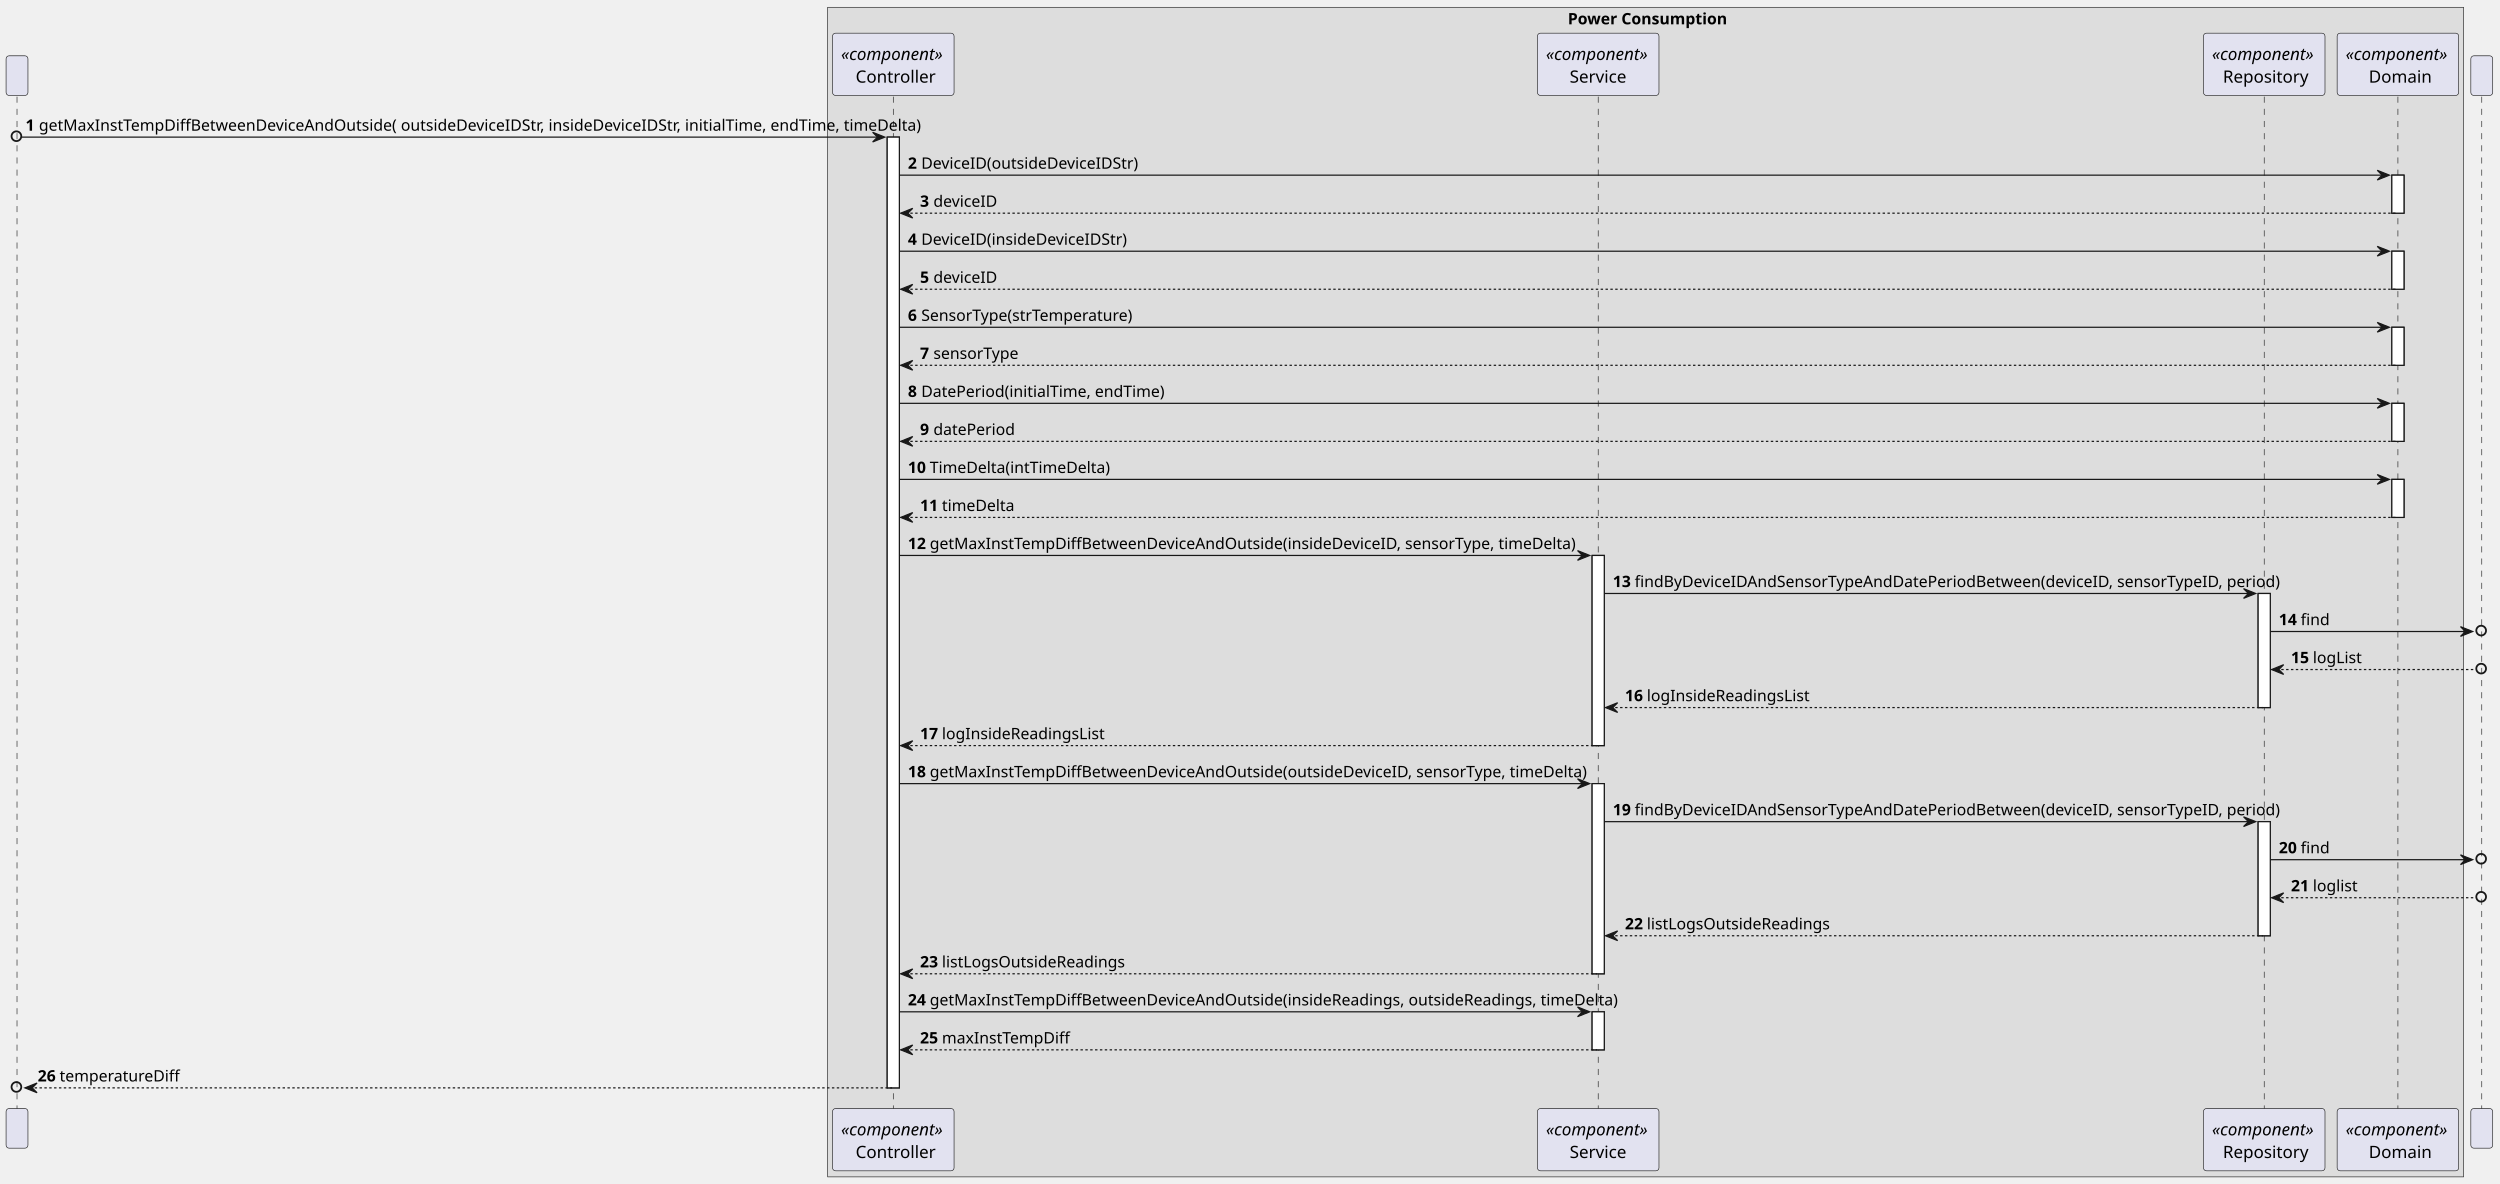
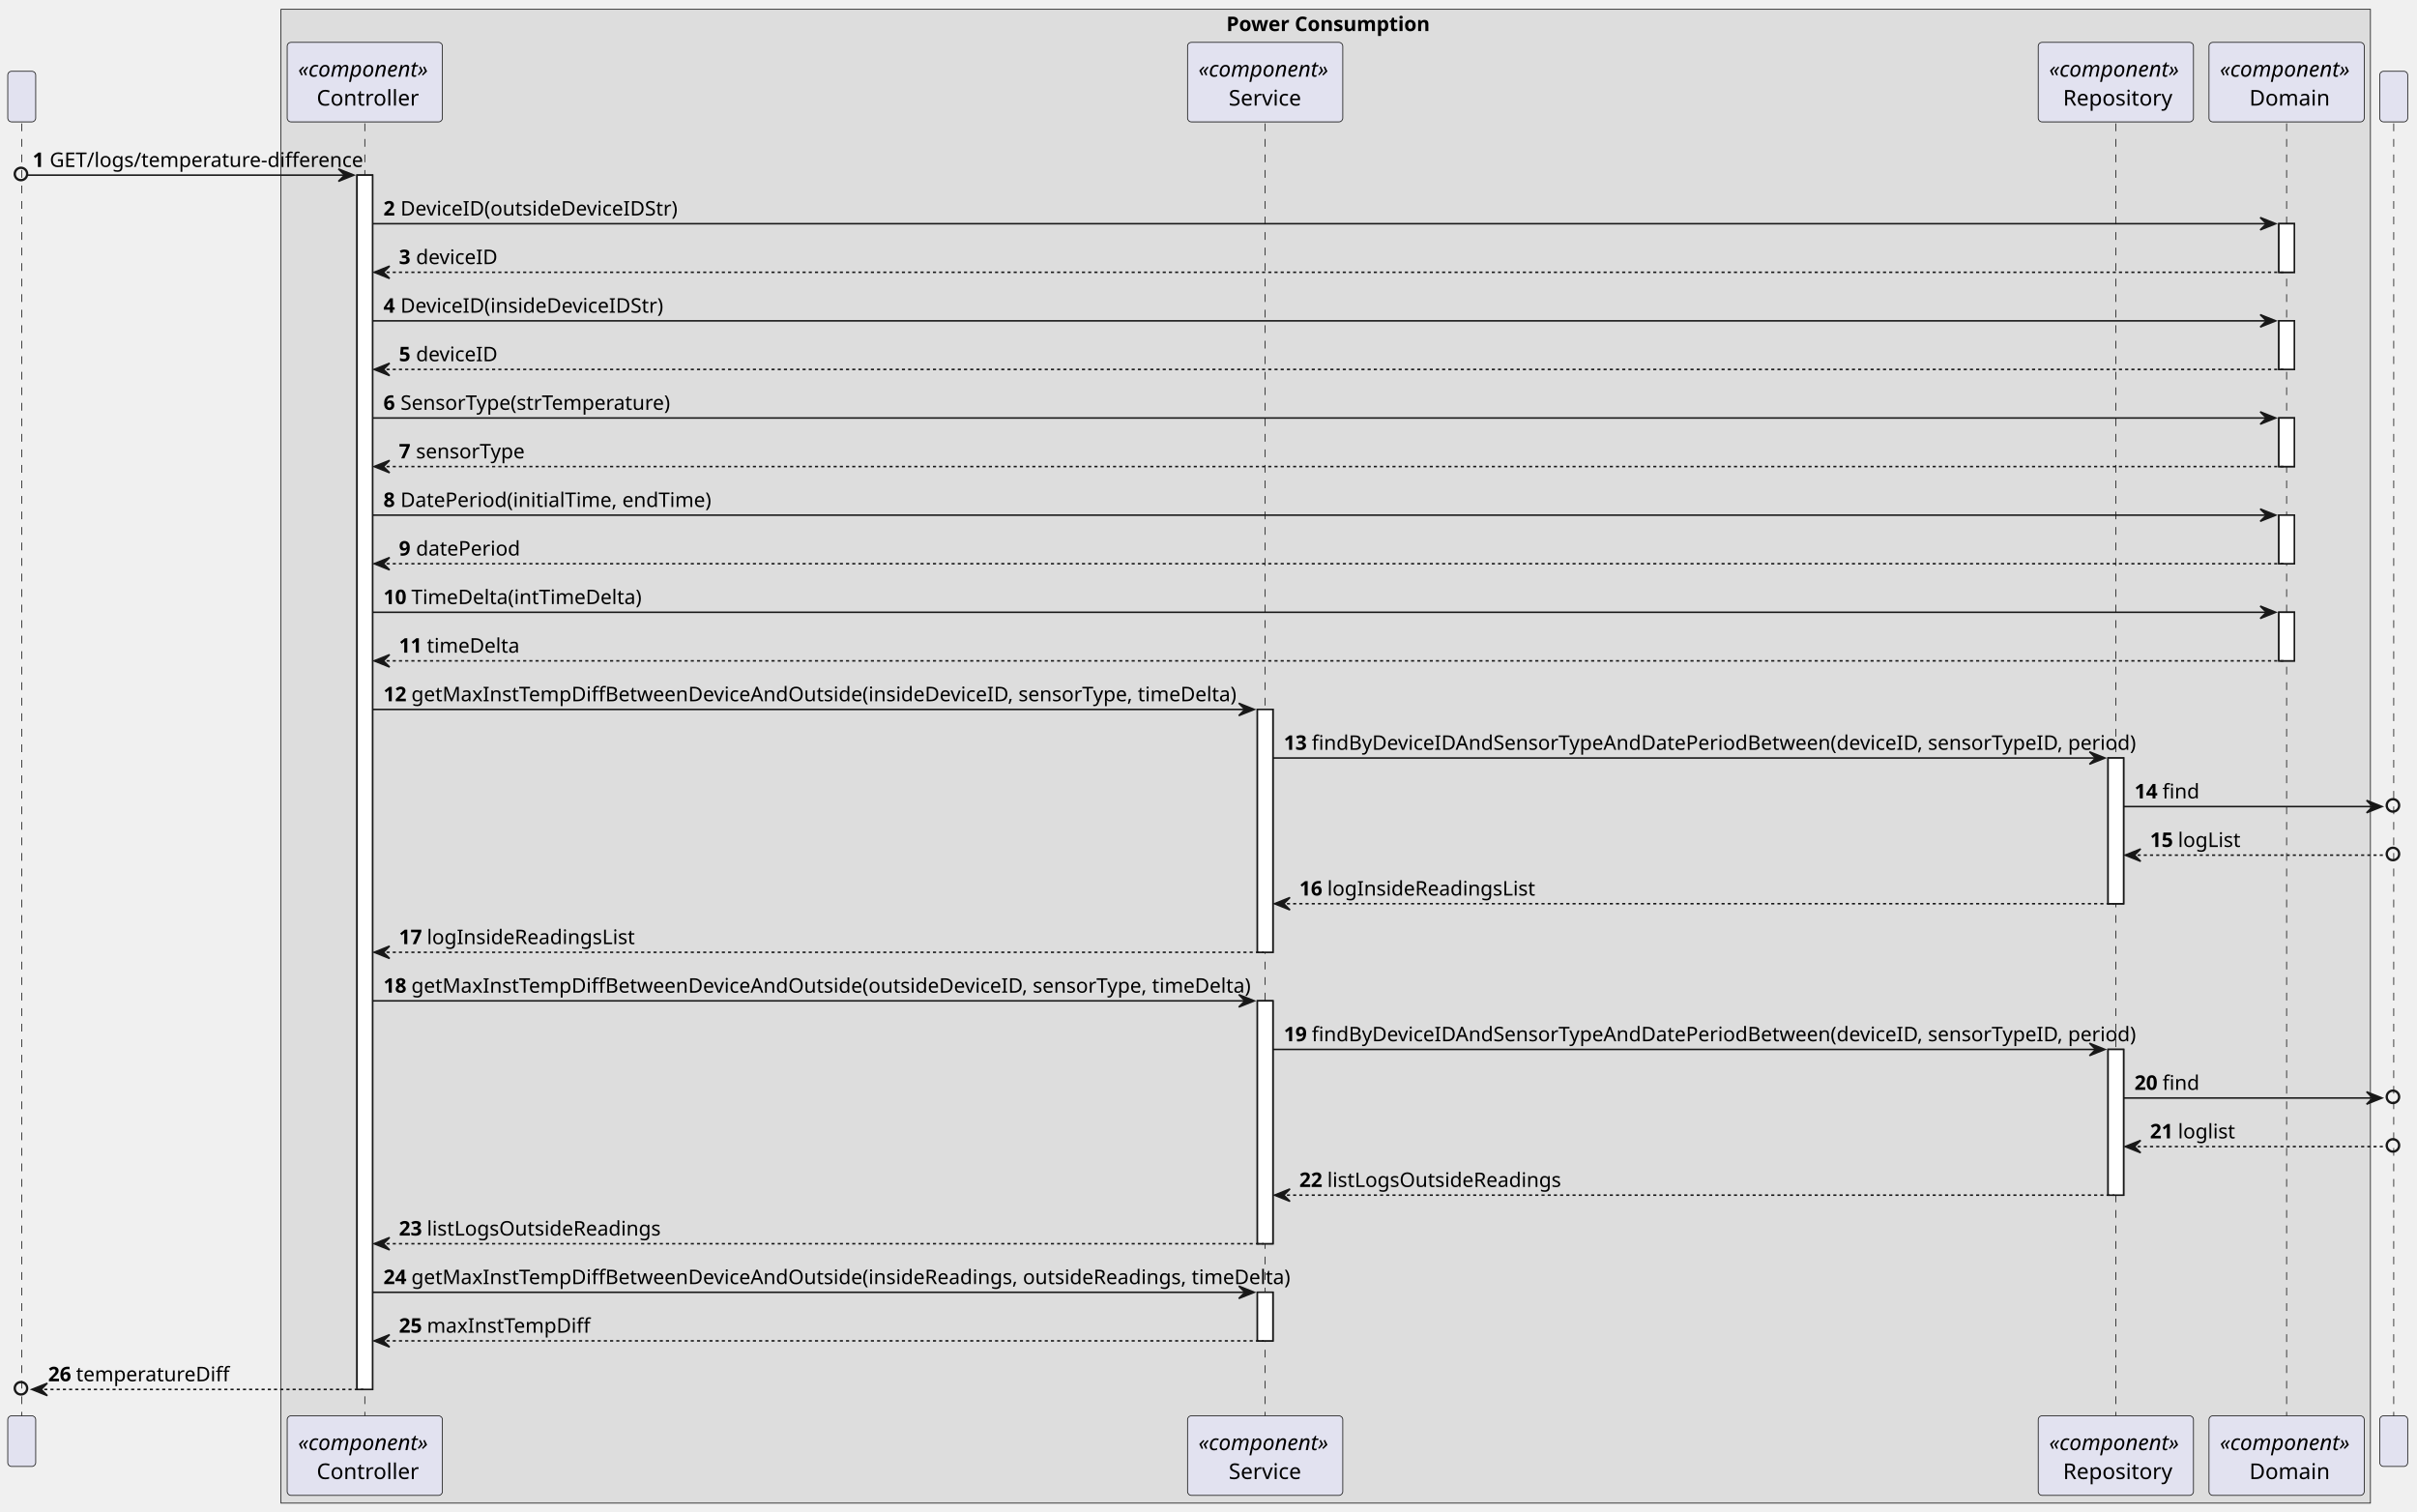
- <svg xmlns="http://www.w3.org/2000/svg" contentStyleType="text/css" height="974px" preserveAspectRatio="none" style="width:2057px;height:974px;background:#FFFFFF;" version="1.1" viewBox="0 0 2057 974" width="2057px" zoomAndPan="magnify">
+ <svg xmlns="http://www.w3.org/2000/svg" contentStyleType="text/css" height="974px" preserveAspectRatio="none" style="width:1557px;height:974px;background:#FFFFFF;" version="1.1" viewBox="0 0 1557 974" width="1557px" zoomAndPan="magnify">
  <defs />
  <g>
-     <rect fill="#DDDDDD" height="962.342" style="stroke:#181818;stroke-width:0.5;" width="1346" x="681" y="6" />
-     <text fill="#000000" font-family="sans-serif" font-size="13" font-weight="bold" lengthAdjust="spacing" textLength="128" x="1290" y="20.028">Power Consumption</text>
-     <rect fill="#FFFFFF" height="782.275" style="stroke:#181818;stroke-width:1.0;" width="10" x="730" y="112.824" />
-     <rect fill="#FFFFFF" height="156.455" style="stroke:#181818;stroke-width:1.0;" width="10" x="1310" y="457.025" />
-     <rect fill="#FFFFFF" height="156.455" style="stroke:#181818;stroke-width:1.0;" width="10" x="1310" y="644.771" />
-     <rect fill="#FFFFFF" height="31.291" style="stroke:#181818;stroke-width:1.0;" width="10" x="1310" y="832.518" />
-     <rect fill="#FFFFFF" height="93.873" style="stroke:#181818;stroke-width:1.0;" width="10" x="1858" y="488.316" />
-     <rect fill="#FFFFFF" height="93.873" style="stroke:#181818;stroke-width:1.0;" width="10" x="1858" y="676.062" />
-     <rect fill="#FFFFFF" height="31.291" style="stroke:#181818;stroke-width:1.0;" width="10" x="1968" y="144.115" />
-     <rect fill="#FFFFFF" height="31.291" style="stroke:#181818;stroke-width:1.0;" width="10" x="1968" y="206.697" />
-     <rect fill="#FFFFFF" height="31.291" style="stroke:#181818;stroke-width:1.0;" width="10" x="1968" y="269.279" />
-     <rect fill="#FFFFFF" height="31.291" style="stroke:#181818;stroke-width:1.0;" width="10" x="1968" y="331.861" />
-     <rect fill="#FFFFFF" height="31.291" style="stroke:#181818;stroke-width:1.0;" width="10" x="1968" y="394.443" />
+     <rect fill="#DDDDDD" height="962.342" style="stroke:#181818;stroke-width:0.5;" width="1346" x="181" y="6" />
+     <text fill="#000000" font-family="sans-serif" font-size="13" font-weight="bold" lengthAdjust="spacing" textLength="128" x="790" y="20.028">Power Consumption</text>
+     <rect fill="#FFFFFF" height="782.275" style="stroke:#181818;stroke-width:1.0;" width="10" x="230" y="112.824" />
+     <rect fill="#FFFFFF" height="156.455" style="stroke:#181818;stroke-width:1.0;" width="10" x="810" y="457.025" />
+     <rect fill="#FFFFFF" height="156.455" style="stroke:#181818;stroke-width:1.0;" width="10" x="810" y="644.771" />
+     <rect fill="#FFFFFF" height="31.291" style="stroke:#181818;stroke-width:1.0;" width="10" x="810" y="832.518" />
+     <rect fill="#FFFFFF" height="93.873" style="stroke:#181818;stroke-width:1.0;" width="10" x="1358" y="488.316" />
+     <rect fill="#FFFFFF" height="93.873" style="stroke:#181818;stroke-width:1.0;" width="10" x="1358" y="676.062" />
+     <rect fill="#FFFFFF" height="31.291" style="stroke:#181818;stroke-width:1.0;" width="10" x="1468" y="144.115" />
+     <rect fill="#FFFFFF" height="31.291" style="stroke:#181818;stroke-width:1.0;" width="10" x="1468" y="206.697" />
+     <rect fill="#FFFFFF" height="31.291" style="stroke:#181818;stroke-width:1.0;" width="10" x="1468" y="269.279" />
+     <rect fill="#FFFFFF" height="31.291" style="stroke:#181818;stroke-width:1.0;" width="10" x="1468" y="331.861" />
+     <rect fill="#FFFFFF" height="31.291" style="stroke:#181818;stroke-width:1.0;" width="10" x="1468" y="394.443" />
    <line style="stroke:#181818;stroke-width:0.5;stroke-dasharray:5.0,5.0;" x1="14" x2="14" y1="79.533" y2="913.1" />
-     <line style="stroke:#181818;stroke-width:0.5;stroke-dasharray:5.0,5.0;" x1="735" x2="735" y1="79.533" y2="913.1" />
-     <line style="stroke:#181818;stroke-width:0.5;stroke-dasharray:5.0,5.0;" x1="1315" x2="1315" y1="79.533" y2="913.1" />
-     <line style="stroke:#181818;stroke-width:0.5;stroke-dasharray:5.0,5.0;" x1="1863" x2="1863" y1="79.533" y2="913.1" />
-     <line style="stroke:#181818;stroke-width:0.5;stroke-dasharray:5.0,5.0;" x1="1973" x2="1973" y1="79.533" y2="913.1" />
-     <line style="stroke:#181818;stroke-width:0.5;stroke-dasharray:5.0,5.0;" x1="2042" x2="2042" y1="79.533" y2="913.1" />
+     <line style="stroke:#181818;stroke-width:0.5;stroke-dasharray:5.0,5.0;" x1="235" x2="235" y1="79.533" y2="913.1" />
+     <line style="stroke:#181818;stroke-width:0.5;stroke-dasharray:5.0,5.0;" x1="815" x2="815" y1="79.533" y2="913.1" />
+     <line style="stroke:#181818;stroke-width:0.5;stroke-dasharray:5.0,5.0;" x1="1363" x2="1363" y1="79.533" y2="913.1" />
+     <line style="stroke:#181818;stroke-width:0.5;stroke-dasharray:5.0,5.0;" x1="1473" x2="1473" y1="79.533" y2="913.1" />
+     <line style="stroke:#181818;stroke-width:0.5;stroke-dasharray:5.0,5.0;" x1="1542" x2="1542" y1="79.533" y2="913.1" />
    <rect fill="#E2E2F0" height="32.621" rx="2.5" ry="2.5" style="stroke:#181818;stroke-width:0.5;" width="18" x="5" y="45.912" />
    <text fill="#000000" font-family="sans-serif" font-size="14" lengthAdjust="spacing" textLength="4" x="12" y="68.019"> </text>
    <rect fill="#E2E2F0" height="32.621" rx="2.5" ry="2.5" style="stroke:#181818;stroke-width:0.5;" width="18" x="5" y="912.1" />
    <text fill="#000000" font-family="sans-serif" font-size="14" lengthAdjust="spacing" textLength="4" x="12" y="934.207"> </text>
-     <rect fill="#E2E2F0" height="51.242" rx="2.5" ry="2.5" style="stroke:#181818;stroke-width:0.5;" width="100" x="685" y="27.291" />
-     <text fill="#000000" font-family="sans-serif" font-size="14" font-style="italic" lengthAdjust="spacing" textLength="86" x="692" y="49.398">«component»</text>
-     <text fill="#000000" font-family="sans-serif" font-size="14" lengthAdjust="spacing" textLength="62" x="704" y="68.019">Controller</text>
-     <rect fill="#E2E2F0" height="51.242" rx="2.5" ry="2.5" style="stroke:#181818;stroke-width:0.5;" width="100" x="685" y="912.1" />
-     <text fill="#000000" font-family="sans-serif" font-size="14" font-style="italic" lengthAdjust="spacing" textLength="86" x="692" y="934.207">«component»</text>
-     <text fill="#000000" font-family="sans-serif" font-size="14" lengthAdjust="spacing" textLength="62" x="704" y="952.828">Controller</text>
-     <rect fill="#E2E2F0" height="51.242" rx="2.5" ry="2.5" style="stroke:#181818;stroke-width:0.5;" width="100" x="1265" y="27.291" />
-     <text fill="#000000" font-family="sans-serif" font-size="14" font-style="italic" lengthAdjust="spacing" textLength="86" x="1272" y="49.398">«component»</text>
-     <text fill="#000000" font-family="sans-serif" font-size="14" lengthAdjust="spacing" textLength="47" x="1291.5" y="68.019">Service</text>
-     <rect fill="#E2E2F0" height="51.242" rx="2.5" ry="2.5" style="stroke:#181818;stroke-width:0.5;" width="100" x="1265" y="912.1" />
-     <text fill="#000000" font-family="sans-serif" font-size="14" font-style="italic" lengthAdjust="spacing" textLength="86" x="1272" y="934.207">«component»</text>
-     <text fill="#000000" font-family="sans-serif" font-size="14" lengthAdjust="spacing" textLength="47" x="1291.5" y="952.828">Service</text>
-     <rect fill="#E2E2F0" height="51.242" rx="2.5" ry="2.5" style="stroke:#181818;stroke-width:0.5;" width="100" x="1813" y="27.291" />
-     <text fill="#000000" font-family="sans-serif" font-size="14" font-style="italic" lengthAdjust="spacing" textLength="86" x="1820" y="49.398">«component»</text>
-     <text fill="#000000" font-family="sans-serif" font-size="14" lengthAdjust="spacing" textLength="68" x="1829" y="68.019">Repository</text>
-     <rect fill="#E2E2F0" height="51.242" rx="2.5" ry="2.5" style="stroke:#181818;stroke-width:0.5;" width="100" x="1813" y="912.1" />
-     <text fill="#000000" font-family="sans-serif" font-size="14" font-style="italic" lengthAdjust="spacing" textLength="86" x="1820" y="934.207">«component»</text>
-     <text fill="#000000" font-family="sans-serif" font-size="14" lengthAdjust="spacing" textLength="68" x="1829" y="952.828">Repository</text>
-     <rect fill="#E2E2F0" height="51.242" rx="2.5" ry="2.5" style="stroke:#181818;stroke-width:0.5;" width="100" x="1923" y="27.291" />
-     <text fill="#000000" font-family="sans-serif" font-size="14" font-style="italic" lengthAdjust="spacing" textLength="86" x="1930" y="49.398">«component»</text>
-     <text fill="#000000" font-family="sans-serif" font-size="14" lengthAdjust="spacing" textLength="48" x="1949" y="68.019">Domain</text>
-     <rect fill="#E2E2F0" height="51.242" rx="2.5" ry="2.5" style="stroke:#181818;stroke-width:0.5;" width="100" x="1923" y="912.1" />
-     <text fill="#000000" font-family="sans-serif" font-size="14" font-style="italic" lengthAdjust="spacing" textLength="86" x="1930" y="934.207">«component»</text>
-     <text fill="#000000" font-family="sans-serif" font-size="14" lengthAdjust="spacing" textLength="48" x="1949" y="952.828">Domain</text>
-     <rect fill="#E2E2F0" height="32.621" rx="2.5" ry="2.5" style="stroke:#181818;stroke-width:0.5;" width="18" x="2033" y="45.912" />
-     <text fill="#000000" font-family="sans-serif" font-size="14" lengthAdjust="spacing" textLength="4" x="2040" y="68.019"> </text>
-     <rect fill="#E2E2F0" height="32.621" rx="2.5" ry="2.5" style="stroke:#181818;stroke-width:0.5;" width="18" x="2033" y="912.1" />
-     <text fill="#000000" font-family="sans-serif" font-size="14" lengthAdjust="spacing" textLength="4" x="2040" y="934.207"> </text>
-     <rect fill="#FFFFFF" height="782.275" style="stroke:#181818;stroke-width:1.0;" width="10" x="730" y="112.824" />
-     <rect fill="#FFFFFF" height="156.455" style="stroke:#181818;stroke-width:1.0;" width="10" x="1310" y="457.025" />
-     <rect fill="#FFFFFF" height="156.455" style="stroke:#181818;stroke-width:1.0;" width="10" x="1310" y="644.771" />
-     <rect fill="#FFFFFF" height="31.291" style="stroke:#181818;stroke-width:1.0;" width="10" x="1310" y="832.518" />
-     <rect fill="#FFFFFF" height="93.873" style="stroke:#181818;stroke-width:1.0;" width="10" x="1858" y="488.316" />
-     <rect fill="#FFFFFF" height="93.873" style="stroke:#181818;stroke-width:1.0;" width="10" x="1858" y="676.062" />
-     <rect fill="#FFFFFF" height="31.291" style="stroke:#181818;stroke-width:1.0;" width="10" x="1968" y="144.115" />
-     <rect fill="#FFFFFF" height="31.291" style="stroke:#181818;stroke-width:1.0;" width="10" x="1968" y="206.697" />
-     <rect fill="#FFFFFF" height="31.291" style="stroke:#181818;stroke-width:1.0;" width="10" x="1968" y="269.279" />
-     <rect fill="#FFFFFF" height="31.291" style="stroke:#181818;stroke-width:1.0;" width="10" x="1968" y="331.861" />
-     <rect fill="#FFFFFF" height="31.291" style="stroke:#181818;stroke-width:1.0;" width="10" x="1968" y="394.443" />
+     <rect fill="#E2E2F0" height="51.242" rx="2.5" ry="2.5" style="stroke:#181818;stroke-width:0.5;" width="100" x="185" y="27.291" />
+     <text fill="#000000" font-family="sans-serif" font-size="14" font-style="italic" lengthAdjust="spacing" textLength="86" x="192" y="49.398">«component»</text>
+     <text fill="#000000" font-family="sans-serif" font-size="14" lengthAdjust="spacing" textLength="62" x="204" y="68.019">Controller</text>
+     <rect fill="#E2E2F0" height="51.242" rx="2.5" ry="2.5" style="stroke:#181818;stroke-width:0.5;" width="100" x="185" y="912.1" />
+     <text fill="#000000" font-family="sans-serif" font-size="14" font-style="italic" lengthAdjust="spacing" textLength="86" x="192" y="934.207">«component»</text>
+     <text fill="#000000" font-family="sans-serif" font-size="14" lengthAdjust="spacing" textLength="62" x="204" y="952.828">Controller</text>
+     <rect fill="#E2E2F0" height="51.242" rx="2.5" ry="2.5" style="stroke:#181818;stroke-width:0.5;" width="100" x="765" y="27.291" />
+     <text fill="#000000" font-family="sans-serif" font-size="14" font-style="italic" lengthAdjust="spacing" textLength="86" x="772" y="49.398">«component»</text>
+     <text fill="#000000" font-family="sans-serif" font-size="14" lengthAdjust="spacing" textLength="47" x="791.5" y="68.019">Service</text>
+     <rect fill="#E2E2F0" height="51.242" rx="2.5" ry="2.5" style="stroke:#181818;stroke-width:0.5;" width="100" x="765" y="912.1" />
+     <text fill="#000000" font-family="sans-serif" font-size="14" font-style="italic" lengthAdjust="spacing" textLength="86" x="772" y="934.207">«component»</text>
+     <text fill="#000000" font-family="sans-serif" font-size="14" lengthAdjust="spacing" textLength="47" x="791.5" y="952.828">Service</text>
+     <rect fill="#E2E2F0" height="51.242" rx="2.5" ry="2.5" style="stroke:#181818;stroke-width:0.5;" width="100" x="1313" y="27.291" />
+     <text fill="#000000" font-family="sans-serif" font-size="14" font-style="italic" lengthAdjust="spacing" textLength="86" x="1320" y="49.398">«component»</text>
+     <text fill="#000000" font-family="sans-serif" font-size="14" lengthAdjust="spacing" textLength="68" x="1329" y="68.019">Repository</text>
+     <rect fill="#E2E2F0" height="51.242" rx="2.5" ry="2.5" style="stroke:#181818;stroke-width:0.5;" width="100" x="1313" y="912.1" />
+     <text fill="#000000" font-family="sans-serif" font-size="14" font-style="italic" lengthAdjust="spacing" textLength="86" x="1320" y="934.207">«component»</text>
+     <text fill="#000000" font-family="sans-serif" font-size="14" lengthAdjust="spacing" textLength="68" x="1329" y="952.828">Repository</text>
+     <rect fill="#E2E2F0" height="51.242" rx="2.5" ry="2.5" style="stroke:#181818;stroke-width:0.5;" width="100" x="1423" y="27.291" />
+     <text fill="#000000" font-family="sans-serif" font-size="14" font-style="italic" lengthAdjust="spacing" textLength="86" x="1430" y="49.398">«component»</text>
+     <text fill="#000000" font-family="sans-serif" font-size="14" lengthAdjust="spacing" textLength="48" x="1449" y="68.019">Domain</text>
+     <rect fill="#E2E2F0" height="51.242" rx="2.5" ry="2.5" style="stroke:#181818;stroke-width:0.5;" width="100" x="1423" y="912.1" />
+     <text fill="#000000" font-family="sans-serif" font-size="14" font-style="italic" lengthAdjust="spacing" textLength="86" x="1430" y="934.207">«component»</text>
+     <text fill="#000000" font-family="sans-serif" font-size="14" lengthAdjust="spacing" textLength="48" x="1449" y="952.828">Domain</text>
+     <rect fill="#E2E2F0" height="32.621" rx="2.5" ry="2.5" style="stroke:#181818;stroke-width:0.5;" width="18" x="1533" y="45.912" />
+     <text fill="#000000" font-family="sans-serif" font-size="14" lengthAdjust="spacing" textLength="4" x="1540" y="68.019"> </text>
+     <rect fill="#E2E2F0" height="32.621" rx="2.5" ry="2.5" style="stroke:#181818;stroke-width:0.5;" width="18" x="1533" y="912.1" />
+     <text fill="#000000" font-family="sans-serif" font-size="14" lengthAdjust="spacing" textLength="4" x="1540" y="934.207"> </text>
+     <rect fill="#FFFFFF" height="782.275" style="stroke:#181818;stroke-width:1.0;" width="10" x="230" y="112.824" />
+     <rect fill="#FFFFFF" height="156.455" style="stroke:#181818;stroke-width:1.0;" width="10" x="810" y="457.025" />
+     <rect fill="#FFFFFF" height="156.455" style="stroke:#181818;stroke-width:1.0;" width="10" x="810" y="644.771" />
+     <rect fill="#FFFFFF" height="31.291" style="stroke:#181818;stroke-width:1.0;" width="10" x="810" y="832.518" />
+     <rect fill="#FFFFFF" height="93.873" style="stroke:#181818;stroke-width:1.0;" width="10" x="1358" y="488.316" />
+     <rect fill="#FFFFFF" height="93.873" style="stroke:#181818;stroke-width:1.0;" width="10" x="1358" y="676.062" />
+     <rect fill="#FFFFFF" height="31.291" style="stroke:#181818;stroke-width:1.0;" width="10" x="1468" y="144.115" />
+     <rect fill="#FFFFFF" height="31.291" style="stroke:#181818;stroke-width:1.0;" width="10" x="1468" y="206.697" />
+     <rect fill="#FFFFFF" height="31.291" style="stroke:#181818;stroke-width:1.0;" width="10" x="1468" y="269.279" />
+     <rect fill="#FFFFFF" height="31.291" style="stroke:#181818;stroke-width:1.0;" width="10" x="1468" y="331.861" />
+     <rect fill="#FFFFFF" height="31.291" style="stroke:#181818;stroke-width:1.0;" width="10" x="1468" y="394.443" />
    <ellipse cx="13.5" cy="112.074" fill="none" rx="4" ry="4" style="stroke:#181818;stroke-width:1.5;" />
-     <polygon fill="#181818" points="718,108.824,728,112.824,718,116.824,722,112.824" style="stroke:#181818;stroke-width:1.0;" />
-     <line style="stroke:#181818;stroke-width:1.0;" x1="18" x2="724" y1="112.824" y2="112.824" />
+     <polygon fill="#181818" points="218,108.824,228,112.824,218,116.824,222,112.824" style="stroke:#181818;stroke-width:1.0;" />
+     <line style="stroke:#181818;stroke-width:1.0;" x1="18" x2="224" y1="112.824" y2="112.824" />
    <text fill="#000000" font-family="sans-serif" font-size="13" font-weight="bold" lengthAdjust="spacing" textLength="7" x="21" y="107.561">1</text>
-     <text fill="#000000" font-family="sans-serif" font-size="13" lengthAdjust="spacing" textLength="686" x="32" y="107.561">getMaxInstTempDiffBetweenDeviceAndOutside( outsideDeviceIDStr, insideDeviceIDStr, initialTime, endTime, timeDelta)</text>
-     <polygon fill="#181818" points="1956,140.115,1966,144.115,1956,148.115,1960,144.115" style="stroke:#181818;stroke-width:1.0;" />
-     <line style="stroke:#181818;stroke-width:1.0;" x1="740" x2="1962" y1="144.115" y2="144.115" />
-     <text fill="#000000" font-family="sans-serif" font-size="13" font-weight="bold" lengthAdjust="spacing" textLength="7" x="747" y="138.852">2</text>
-     <text fill="#000000" font-family="sans-serif" font-size="13" lengthAdjust="spacing" textLength="167" x="758" y="138.852">DeviceID(outsideDeviceIDStr)</text>
-     <polygon fill="#181818" points="751,171.406,741,175.406,751,179.406,747,175.406" style="stroke:#181818;stroke-width:1.0;" />
-     <line style="stroke:#181818;stroke-width:1.0;stroke-dasharray:2.0,2.0;" x1="745" x2="1972" y1="175.406" y2="175.406" />
-     <text fill="#000000" font-family="sans-serif" font-size="13" font-weight="bold" lengthAdjust="spacing" textLength="7" x="757" y="170.144">3</text>
-     <text fill="#000000" font-family="sans-serif" font-size="13" lengthAdjust="spacing" textLength="48" x="768" y="170.144">deviceID</text>
-     <polygon fill="#181818" points="1956,202.697,1966,206.697,1956,210.697,1960,206.697" style="stroke:#181818;stroke-width:1.0;" />
-     <line style="stroke:#181818;stroke-width:1.0;" x1="740" x2="1962" y1="206.697" y2="206.697" />
-     <text fill="#000000" font-family="sans-serif" font-size="13" font-weight="bold" lengthAdjust="spacing" textLength="7" x="747" y="201.435">4</text>
-     <text fill="#000000" font-family="sans-serif" font-size="13" lengthAdjust="spacing" textLength="159" x="758" y="201.435">DeviceID(insideDeviceIDStr)</text>
-     <polygon fill="#181818" points="751,233.988,741,237.988,751,241.988,747,237.988" style="stroke:#181818;stroke-width:1.0;" />
-     <line style="stroke:#181818;stroke-width:1.0;stroke-dasharray:2.0,2.0;" x1="745" x2="1972" y1="237.988" y2="237.988" />
-     <text fill="#000000" font-family="sans-serif" font-size="13" font-weight="bold" lengthAdjust="spacing" textLength="7" x="757" y="232.726">5</text>
-     <text fill="#000000" font-family="sans-serif" font-size="13" lengthAdjust="spacing" textLength="48" x="768" y="232.726">deviceID</text>
-     <polygon fill="#181818" points="1956,265.279,1966,269.279,1956,273.279,1960,269.279" style="stroke:#181818;stroke-width:1.0;" />
-     <line style="stroke:#181818;stroke-width:1.0;" x1="740" x2="1962" y1="269.279" y2="269.279" />
-     <text fill="#000000" font-family="sans-serif" font-size="13" font-weight="bold" lengthAdjust="spacing" textLength="7" x="747" y="264.017">6</text>
-     <text fill="#000000" font-family="sans-serif" font-size="13" lengthAdjust="spacing" textLength="164" x="758" y="264.017">SensorType(strTemperature)</text>
-     <polygon fill="#181818" points="751,296.57,741,300.57,751,304.57,747,300.57" style="stroke:#181818;stroke-width:1.0;" />
-     <line style="stroke:#181818;stroke-width:1.0;stroke-dasharray:2.0,2.0;" x1="745" x2="1972" y1="300.57" y2="300.57" />
-     <text fill="#000000" font-family="sans-serif" font-size="13" font-weight="bold" lengthAdjust="spacing" textLength="7" x="757" y="295.308">7</text>
-     <text fill="#000000" font-family="sans-serif" font-size="13" lengthAdjust="spacing" textLength="67" x="768" y="295.308">sensorType</text>
-     <polygon fill="#181818" points="1956,327.861,1966,331.861,1956,335.861,1960,331.861" style="stroke:#181818;stroke-width:1.0;" />
-     <line style="stroke:#181818;stroke-width:1.0;" x1="740" x2="1962" y1="331.861" y2="331.861" />
-     <text fill="#000000" font-family="sans-serif" font-size="13" font-weight="bold" lengthAdjust="spacing" textLength="7" x="747" y="326.599">8</text>
-     <text fill="#000000" font-family="sans-serif" font-size="13" lengthAdjust="spacing" textLength="187" x="758" y="326.599">DatePeriod(initialTime, endTime)</text>
-     <polygon fill="#181818" points="751,359.152,741,363.152,751,367.152,747,363.152" style="stroke:#181818;stroke-width:1.0;" />
-     <line style="stroke:#181818;stroke-width:1.0;stroke-dasharray:2.0,2.0;" x1="745" x2="1972" y1="363.152" y2="363.152" />
-     <text fill="#000000" font-family="sans-serif" font-size="13" font-weight="bold" lengthAdjust="spacing" textLength="7" x="757" y="357.89">9</text>
-     <text fill="#000000" font-family="sans-serif" font-size="13" lengthAdjust="spacing" textLength="62" x="768" y="357.89">datePeriod</text>
-     <polygon fill="#181818" points="1956,390.443,1966,394.443,1956,398.443,1960,394.443" style="stroke:#181818;stroke-width:1.0;" />
-     <line style="stroke:#181818;stroke-width:1.0;" x1="740" x2="1962" y1="394.443" y2="394.443" />
-     <text fill="#000000" font-family="sans-serif" font-size="13" font-weight="bold" lengthAdjust="spacing" textLength="14" x="747" y="389.181">10</text>
-     <text fill="#000000" font-family="sans-serif" font-size="13" lengthAdjust="spacing" textLength="138" x="765" y="389.181">TimeDelta(intTimeDelta)</text>
-     <polygon fill="#181818" points="751,421.734,741,425.734,751,429.734,747,425.734" style="stroke:#181818;stroke-width:1.0;" />
-     <line style="stroke:#181818;stroke-width:1.0;stroke-dasharray:2.0,2.0;" x1="745" x2="1972" y1="425.734" y2="425.734" />
-     <text fill="#000000" font-family="sans-serif" font-size="13" font-weight="bold" lengthAdjust="spacing" textLength="14" x="757" y="420.472">11</text>
-     <text fill="#000000" font-family="sans-serif" font-size="13" lengthAdjust="spacing" textLength="55" x="775" y="420.472">timeDelta</text>
-     <polygon fill="#181818" points="1298,453.025,1308,457.025,1298,461.025,1302,457.025" style="stroke:#181818;stroke-width:1.0;" />
-     <line style="stroke:#181818;stroke-width:1.0;" x1="740" x2="1304" y1="457.025" y2="457.025" />
-     <text fill="#000000" font-family="sans-serif" font-size="13" font-weight="bold" lengthAdjust="spacing" textLength="14" x="747" y="451.763">12</text>
-     <text fill="#000000" font-family="sans-serif" font-size="13" lengthAdjust="spacing" textLength="500" x="765" y="451.763">getMaxInstTempDiffBetweenDeviceAndOutside(insideDeviceID, sensorType, timeDelta)</text>
-     <polygon fill="#181818" points="1846,484.316,1856,488.316,1846,492.316,1850,488.316" style="stroke:#181818;stroke-width:1.0;" />
-     <line style="stroke:#181818;stroke-width:1.0;" x1="1320" x2="1852" y1="488.316" y2="488.316" />
-     <text fill="#000000" font-family="sans-serif" font-size="13" font-weight="bold" lengthAdjust="spacing" textLength="14" x="1327" y="483.054">13</text>
-     <text fill="#000000" font-family="sans-serif" font-size="13" lengthAdjust="spacing" textLength="501" x="1345" y="483.054">findByDeviceIDAndSensorTypeAndDatePeriodBetween(deviceID, sensorTypeID, period)</text>
-     <ellipse cx="2041.5" cy="518.857" fill="none" rx="4" ry="4" style="stroke:#181818;stroke-width:1.5;" />
-     <polygon fill="#181818" points="2024.5,515.607,2034.5,519.607,2024.5,523.607,2028.5,519.607" style="stroke:#181818;stroke-width:1.0;" />
-     <line style="stroke:#181818;stroke-width:1.0;" x1="1868" x2="2030.5" y1="519.607" y2="519.607" />
-     <text fill="#000000" font-family="sans-serif" font-size="13" font-weight="bold" lengthAdjust="spacing" textLength="14" x="1875" y="514.345">14</text>
-     <text fill="#000000" font-family="sans-serif" font-size="13" lengthAdjust="spacing" textLength="20" x="1893" y="514.345">find</text>
-     <polygon fill="#181818" points="1879,546.898,1869,550.898,1879,554.898,1875,550.898" style="stroke:#181818;stroke-width:1.0;" />
-     <ellipse cx="2041.5" cy="550.148" fill="none" rx="4" ry="4" style="stroke:#181818;stroke-width:1.5;" />
-     <line style="stroke:#181818;stroke-width:1.0;stroke-dasharray:2.0,2.0;" x1="1873" x2="2037" y1="550.898" y2="550.898" />
-     <text fill="#000000" font-family="sans-serif" font-size="13" font-weight="bold" lengthAdjust="spacing" textLength="14" x="1885" y="545.636">15</text>
-     <text fill="#000000" font-family="sans-serif" font-size="13" lengthAdjust="spacing" textLength="38" x="1903" y="545.636">logList</text>
-     <polygon fill="#181818" points="1331,578.189,1321,582.189,1331,586.189,1327,582.189" style="stroke:#181818;stroke-width:1.0;" />
-     <line style="stroke:#181818;stroke-width:1.0;stroke-dasharray:2.0,2.0;" x1="1325" x2="1862" y1="582.189" y2="582.189" />
-     <text fill="#000000" font-family="sans-serif" font-size="13" font-weight="bold" lengthAdjust="spacing" textLength="14" x="1337" y="576.927">16</text>
-     <text fill="#000000" font-family="sans-serif" font-size="13" lengthAdjust="spacing" textLength="126" x="1355" y="576.927">logInsideReadingsList</text>
-     <polygon fill="#181818" points="751,609.481,741,613.481,751,617.481,747,613.481" style="stroke:#181818;stroke-width:1.0;" />
-     <line style="stroke:#181818;stroke-width:1.0;stroke-dasharray:2.0,2.0;" x1="745" x2="1314" y1="613.481" y2="613.481" />
-     <text fill="#000000" font-family="sans-serif" font-size="13" font-weight="bold" lengthAdjust="spacing" textLength="14" x="757" y="608.218">17</text>
-     <text fill="#000000" font-family="sans-serif" font-size="13" lengthAdjust="spacing" textLength="126" x="775" y="608.218">logInsideReadingsList</text>
-     <polygon fill="#181818" points="1298,640.771,1308,644.771,1298,648.771,1302,644.771" style="stroke:#181818;stroke-width:1.0;" />
-     <line style="stroke:#181818;stroke-width:1.0;" x1="740" x2="1304" y1="644.771" y2="644.771" />
-     <text fill="#000000" font-family="sans-serif" font-size="13" font-weight="bold" lengthAdjust="spacing" textLength="14" x="747" y="639.509">18</text>
-     <text fill="#000000" font-family="sans-serif" font-size="13" lengthAdjust="spacing" textLength="508" x="765" y="639.509">getMaxInstTempDiffBetweenDeviceAndOutside(outsideDeviceID, sensorType, timeDelta)</text>
-     <polygon fill="#181818" points="1846,672.062,1856,676.062,1846,680.062,1850,676.062" style="stroke:#181818;stroke-width:1.0;" />
-     <line style="stroke:#181818;stroke-width:1.0;" x1="1320" x2="1852" y1="676.062" y2="676.062" />
-     <text fill="#000000" font-family="sans-serif" font-size="13" font-weight="bold" lengthAdjust="spacing" textLength="14" x="1327" y="670.8">19</text>
-     <text fill="#000000" font-family="sans-serif" font-size="13" lengthAdjust="spacing" textLength="501" x="1345" y="670.8">findByDeviceIDAndSensorTypeAndDatePeriodBetween(deviceID, sensorTypeID, period)</text>
-     <ellipse cx="2041.5" cy="706.604" fill="none" rx="4" ry="4" style="stroke:#181818;stroke-width:1.5;" />
-     <polygon fill="#181818" points="2024.5,703.354,2034.5,707.354,2024.5,711.354,2028.5,707.354" style="stroke:#181818;stroke-width:1.0;" />
-     <line style="stroke:#181818;stroke-width:1.0;" x1="1868" x2="2030.5" y1="707.354" y2="707.354" />
-     <text fill="#000000" font-family="sans-serif" font-size="13" font-weight="bold" lengthAdjust="spacing" textLength="14" x="1875" y="702.091">20</text>
-     <text fill="#000000" font-family="sans-serif" font-size="13" lengthAdjust="spacing" textLength="20" x="1893" y="702.091">find</text>
-     <polygon fill="#181818" points="1879,734.644,1869,738.644,1879,742.644,1875,738.644" style="stroke:#181818;stroke-width:1.0;" />
-     <ellipse cx="2041.5" cy="737.894" fill="none" rx="4" ry="4" style="stroke:#181818;stroke-width:1.5;" />
-     <line style="stroke:#181818;stroke-width:1.0;stroke-dasharray:2.0,2.0;" x1="1873" x2="2037" y1="738.644" y2="738.644" />
-     <text fill="#000000" font-family="sans-serif" font-size="13" font-weight="bold" lengthAdjust="spacing" textLength="14" x="1885" y="733.382">21</text>
-     <text fill="#000000" font-family="sans-serif" font-size="13" lengthAdjust="spacing" textLength="34" x="1903" y="733.382">loglist</text>
-     <polygon fill="#181818" points="1331,765.936,1321,769.936,1331,773.936,1327,769.936" style="stroke:#181818;stroke-width:1.0;" />
-     <line style="stroke:#181818;stroke-width:1.0;stroke-dasharray:2.0,2.0;" x1="1325" x2="1862" y1="769.936" y2="769.936" />
-     <text fill="#000000" font-family="sans-serif" font-size="13" font-weight="bold" lengthAdjust="spacing" textLength="14" x="1337" y="764.673">22</text>
-     <text fill="#000000" font-family="sans-serif" font-size="13" lengthAdjust="spacing" textLength="144" x="1355" y="764.673">listLogsOutsideReadings</text>
-     <polygon fill="#181818" points="751,797.227,741,801.227,751,805.227,747,801.227" style="stroke:#181818;stroke-width:1.0;" />
-     <line style="stroke:#181818;stroke-width:1.0;stroke-dasharray:2.0,2.0;" x1="745" x2="1314" y1="801.227" y2="801.227" />
-     <text fill="#000000" font-family="sans-serif" font-size="13" font-weight="bold" lengthAdjust="spacing" textLength="14" x="757" y="795.964">23</text>
-     <text fill="#000000" font-family="sans-serif" font-size="13" lengthAdjust="spacing" textLength="144" x="775" y="795.964">listLogsOutsideReadings</text>
-     <polygon fill="#181818" points="1298,828.518,1308,832.518,1298,836.518,1302,832.518" style="stroke:#181818;stroke-width:1.0;" />
-     <line style="stroke:#181818;stroke-width:1.0;" x1="740" x2="1304" y1="832.518" y2="832.518" />
-     <text fill="#000000" font-family="sans-serif" font-size="13" font-weight="bold" lengthAdjust="spacing" textLength="14" x="747" y="827.255">24</text>
-     <text fill="#000000" font-family="sans-serif" font-size="13" lengthAdjust="spacing" textLength="533" x="765" y="827.255">getMaxInstTempDiffBetweenDeviceAndOutside(insideReadings, outsideReadings, timeDelta)</text>
-     <polygon fill="#181818" points="751,859.809,741,863.809,751,867.809,747,863.809" style="stroke:#181818;stroke-width:1.0;" />
-     <line style="stroke:#181818;stroke-width:1.0;stroke-dasharray:2.0,2.0;" x1="745" x2="1314" y1="863.809" y2="863.809" />
-     <text fill="#000000" font-family="sans-serif" font-size="13" font-weight="bold" lengthAdjust="spacing" textLength="14" x="757" y="858.546">25</text>
-     <text fill="#000000" font-family="sans-serif" font-size="13" lengthAdjust="spacing" textLength="96" x="775" y="858.546">maxInstTempDiff</text>
+     <text fill="#000000" font-family="sans-serif" font-size="13" lengthAdjust="spacing" textLength="186" x="32" y="107.561">GET/logs/temperature-difference</text>
+     <polygon fill="#181818" points="1456,140.115,1466,144.115,1456,148.115,1460,144.115" style="stroke:#181818;stroke-width:1.0;" />
+     <line style="stroke:#181818;stroke-width:1.0;" x1="240" x2="1462" y1="144.115" y2="144.115" />
+     <text fill="#000000" font-family="sans-serif" font-size="13" font-weight="bold" lengthAdjust="spacing" textLength="7" x="247" y="138.852">2</text>
+     <text fill="#000000" font-family="sans-serif" font-size="13" lengthAdjust="spacing" textLength="167" x="258" y="138.852">DeviceID(outsideDeviceIDStr)</text>
+     <polygon fill="#181818" points="251,171.406,241,175.406,251,179.406,247,175.406" style="stroke:#181818;stroke-width:1.0;" />
+     <line style="stroke:#181818;stroke-width:1.0;stroke-dasharray:2.0,2.0;" x1="245" x2="1472" y1="175.406" y2="175.406" />
+     <text fill="#000000" font-family="sans-serif" font-size="13" font-weight="bold" lengthAdjust="spacing" textLength="7" x="257" y="170.144">3</text>
+     <text fill="#000000" font-family="sans-serif" font-size="13" lengthAdjust="spacing" textLength="48" x="268" y="170.144">deviceID</text>
+     <polygon fill="#181818" points="1456,202.697,1466,206.697,1456,210.697,1460,206.697" style="stroke:#181818;stroke-width:1.0;" />
+     <line style="stroke:#181818;stroke-width:1.0;" x1="240" x2="1462" y1="206.697" y2="206.697" />
+     <text fill="#000000" font-family="sans-serif" font-size="13" font-weight="bold" lengthAdjust="spacing" textLength="7" x="247" y="201.435">4</text>
+     <text fill="#000000" font-family="sans-serif" font-size="13" lengthAdjust="spacing" textLength="159" x="258" y="201.435">DeviceID(insideDeviceIDStr)</text>
+     <polygon fill="#181818" points="251,233.988,241,237.988,251,241.988,247,237.988" style="stroke:#181818;stroke-width:1.0;" />
+     <line style="stroke:#181818;stroke-width:1.0;stroke-dasharray:2.0,2.0;" x1="245" x2="1472" y1="237.988" y2="237.988" />
+     <text fill="#000000" font-family="sans-serif" font-size="13" font-weight="bold" lengthAdjust="spacing" textLength="7" x="257" y="232.726">5</text>
+     <text fill="#000000" font-family="sans-serif" font-size="13" lengthAdjust="spacing" textLength="48" x="268" y="232.726">deviceID</text>
+     <polygon fill="#181818" points="1456,265.279,1466,269.279,1456,273.279,1460,269.279" style="stroke:#181818;stroke-width:1.0;" />
+     <line style="stroke:#181818;stroke-width:1.0;" x1="240" x2="1462" y1="269.279" y2="269.279" />
+     <text fill="#000000" font-family="sans-serif" font-size="13" font-weight="bold" lengthAdjust="spacing" textLength="7" x="247" y="264.017">6</text>
+     <text fill="#000000" font-family="sans-serif" font-size="13" lengthAdjust="spacing" textLength="164" x="258" y="264.017">SensorType(strTemperature)</text>
+     <polygon fill="#181818" points="251,296.57,241,300.57,251,304.57,247,300.57" style="stroke:#181818;stroke-width:1.0;" />
+     <line style="stroke:#181818;stroke-width:1.0;stroke-dasharray:2.0,2.0;" x1="245" x2="1472" y1="300.57" y2="300.57" />
+     <text fill="#000000" font-family="sans-serif" font-size="13" font-weight="bold" lengthAdjust="spacing" textLength="7" x="257" y="295.308">7</text>
+     <text fill="#000000" font-family="sans-serif" font-size="13" lengthAdjust="spacing" textLength="67" x="268" y="295.308">sensorType</text>
+     <polygon fill="#181818" points="1456,327.861,1466,331.861,1456,335.861,1460,331.861" style="stroke:#181818;stroke-width:1.0;" />
+     <line style="stroke:#181818;stroke-width:1.0;" x1="240" x2="1462" y1="331.861" y2="331.861" />
+     <text fill="#000000" font-family="sans-serif" font-size="13" font-weight="bold" lengthAdjust="spacing" textLength="7" x="247" y="326.599">8</text>
+     <text fill="#000000" font-family="sans-serif" font-size="13" lengthAdjust="spacing" textLength="187" x="258" y="326.599">DatePeriod(initialTime, endTime)</text>
+     <polygon fill="#181818" points="251,359.152,241,363.152,251,367.152,247,363.152" style="stroke:#181818;stroke-width:1.0;" />
+     <line style="stroke:#181818;stroke-width:1.0;stroke-dasharray:2.0,2.0;" x1="245" x2="1472" y1="363.152" y2="363.152" />
+     <text fill="#000000" font-family="sans-serif" font-size="13" font-weight="bold" lengthAdjust="spacing" textLength="7" x="257" y="357.89">9</text>
+     <text fill="#000000" font-family="sans-serif" font-size="13" lengthAdjust="spacing" textLength="62" x="268" y="357.89">datePeriod</text>
+     <polygon fill="#181818" points="1456,390.443,1466,394.443,1456,398.443,1460,394.443" style="stroke:#181818;stroke-width:1.0;" />
+     <line style="stroke:#181818;stroke-width:1.0;" x1="240" x2="1462" y1="394.443" y2="394.443" />
+     <text fill="#000000" font-family="sans-serif" font-size="13" font-weight="bold" lengthAdjust="spacing" textLength="14" x="247" y="389.181">10</text>
+     <text fill="#000000" font-family="sans-serif" font-size="13" lengthAdjust="spacing" textLength="138" x="265" y="389.181">TimeDelta(intTimeDelta)</text>
+     <polygon fill="#181818" points="251,421.734,241,425.734,251,429.734,247,425.734" style="stroke:#181818;stroke-width:1.0;" />
+     <line style="stroke:#181818;stroke-width:1.0;stroke-dasharray:2.0,2.0;" x1="245" x2="1472" y1="425.734" y2="425.734" />
+     <text fill="#000000" font-family="sans-serif" font-size="13" font-weight="bold" lengthAdjust="spacing" textLength="14" x="257" y="420.472">11</text>
+     <text fill="#000000" font-family="sans-serif" font-size="13" lengthAdjust="spacing" textLength="55" x="275" y="420.472">timeDelta</text>
+     <polygon fill="#181818" points="798,453.025,808,457.025,798,461.025,802,457.025" style="stroke:#181818;stroke-width:1.0;" />
+     <line style="stroke:#181818;stroke-width:1.0;" x1="240" x2="804" y1="457.025" y2="457.025" />
+     <text fill="#000000" font-family="sans-serif" font-size="13" font-weight="bold" lengthAdjust="spacing" textLength="14" x="247" y="451.763">12</text>
+     <text fill="#000000" font-family="sans-serif" font-size="13" lengthAdjust="spacing" textLength="500" x="265" y="451.763">getMaxInstTempDiffBetweenDeviceAndOutside(insideDeviceID, sensorType, timeDelta)</text>
+     <polygon fill="#181818" points="1346,484.316,1356,488.316,1346,492.316,1350,488.316" style="stroke:#181818;stroke-width:1.0;" />
+     <line style="stroke:#181818;stroke-width:1.0;" x1="820" x2="1352" y1="488.316" y2="488.316" />
+     <text fill="#000000" font-family="sans-serif" font-size="13" font-weight="bold" lengthAdjust="spacing" textLength="14" x="827" y="483.054">13</text>
+     <text fill="#000000" font-family="sans-serif" font-size="13" lengthAdjust="spacing" textLength="501" x="845" y="483.054">findByDeviceIDAndSensorTypeAndDatePeriodBetween(deviceID, sensorTypeID, period)</text>
+     <ellipse cx="1541.5" cy="518.857" fill="none" rx="4" ry="4" style="stroke:#181818;stroke-width:1.5;" />
+     <polygon fill="#181818" points="1524.5,515.607,1534.5,519.607,1524.5,523.607,1528.5,519.607" style="stroke:#181818;stroke-width:1.0;" />
+     <line style="stroke:#181818;stroke-width:1.0;" x1="1368" x2="1530.5" y1="519.607" y2="519.607" />
+     <text fill="#000000" font-family="sans-serif" font-size="13" font-weight="bold" lengthAdjust="spacing" textLength="14" x="1375" y="514.345">14</text>
+     <text fill="#000000" font-family="sans-serif" font-size="13" lengthAdjust="spacing" textLength="20" x="1393" y="514.345">find</text>
+     <polygon fill="#181818" points="1379,546.898,1369,550.898,1379,554.898,1375,550.898" style="stroke:#181818;stroke-width:1.0;" />
+     <ellipse cx="1541.5" cy="550.148" fill="none" rx="4" ry="4" style="stroke:#181818;stroke-width:1.5;" />
+     <line style="stroke:#181818;stroke-width:1.0;stroke-dasharray:2.0,2.0;" x1="1373" x2="1537" y1="550.898" y2="550.898" />
+     <text fill="#000000" font-family="sans-serif" font-size="13" font-weight="bold" lengthAdjust="spacing" textLength="14" x="1385" y="545.636">15</text>
+     <text fill="#000000" font-family="sans-serif" font-size="13" lengthAdjust="spacing" textLength="38" x="1403" y="545.636">logList</text>
+     <polygon fill="#181818" points="831,578.189,821,582.189,831,586.189,827,582.189" style="stroke:#181818;stroke-width:1.0;" />
+     <line style="stroke:#181818;stroke-width:1.0;stroke-dasharray:2.0,2.0;" x1="825" x2="1362" y1="582.189" y2="582.189" />
+     <text fill="#000000" font-family="sans-serif" font-size="13" font-weight="bold" lengthAdjust="spacing" textLength="14" x="837" y="576.927">16</text>
+     <text fill="#000000" font-family="sans-serif" font-size="13" lengthAdjust="spacing" textLength="126" x="855" y="576.927">logInsideReadingsList</text>
+     <polygon fill="#181818" points="251,609.481,241,613.481,251,617.481,247,613.481" style="stroke:#181818;stroke-width:1.0;" />
+     <line style="stroke:#181818;stroke-width:1.0;stroke-dasharray:2.0,2.0;" x1="245" x2="814" y1="613.481" y2="613.481" />
+     <text fill="#000000" font-family="sans-serif" font-size="13" font-weight="bold" lengthAdjust="spacing" textLength="14" x="257" y="608.218">17</text>
+     <text fill="#000000" font-family="sans-serif" font-size="13" lengthAdjust="spacing" textLength="126" x="275" y="608.218">logInsideReadingsList</text>
+     <polygon fill="#181818" points="798,640.771,808,644.771,798,648.771,802,644.771" style="stroke:#181818;stroke-width:1.0;" />
+     <line style="stroke:#181818;stroke-width:1.0;" x1="240" x2="804" y1="644.771" y2="644.771" />
+     <text fill="#000000" font-family="sans-serif" font-size="13" font-weight="bold" lengthAdjust="spacing" textLength="14" x="247" y="639.509">18</text>
+     <text fill="#000000" font-family="sans-serif" font-size="13" lengthAdjust="spacing" textLength="508" x="265" y="639.509">getMaxInstTempDiffBetweenDeviceAndOutside(outsideDeviceID, sensorType, timeDelta)</text>
+     <polygon fill="#181818" points="1346,672.062,1356,676.062,1346,680.062,1350,676.062" style="stroke:#181818;stroke-width:1.0;" />
+     <line style="stroke:#181818;stroke-width:1.0;" x1="820" x2="1352" y1="676.062" y2="676.062" />
+     <text fill="#000000" font-family="sans-serif" font-size="13" font-weight="bold" lengthAdjust="spacing" textLength="14" x="827" y="670.8">19</text>
+     <text fill="#000000" font-family="sans-serif" font-size="13" lengthAdjust="spacing" textLength="501" x="845" y="670.8">findByDeviceIDAndSensorTypeAndDatePeriodBetween(deviceID, sensorTypeID, period)</text>
+     <ellipse cx="1541.5" cy="706.604" fill="none" rx="4" ry="4" style="stroke:#181818;stroke-width:1.5;" />
+     <polygon fill="#181818" points="1524.5,703.354,1534.5,707.354,1524.5,711.354,1528.5,707.354" style="stroke:#181818;stroke-width:1.0;" />
+     <line style="stroke:#181818;stroke-width:1.0;" x1="1368" x2="1530.5" y1="707.354" y2="707.354" />
+     <text fill="#000000" font-family="sans-serif" font-size="13" font-weight="bold" lengthAdjust="spacing" textLength="14" x="1375" y="702.091">20</text>
+     <text fill="#000000" font-family="sans-serif" font-size="13" lengthAdjust="spacing" textLength="20" x="1393" y="702.091">find</text>
+     <polygon fill="#181818" points="1379,734.644,1369,738.644,1379,742.644,1375,738.644" style="stroke:#181818;stroke-width:1.0;" />
+     <ellipse cx="1541.5" cy="737.894" fill="none" rx="4" ry="4" style="stroke:#181818;stroke-width:1.5;" />
+     <line style="stroke:#181818;stroke-width:1.0;stroke-dasharray:2.0,2.0;" x1="1373" x2="1537" y1="738.644" y2="738.644" />
+     <text fill="#000000" font-family="sans-serif" font-size="13" font-weight="bold" lengthAdjust="spacing" textLength="14" x="1385" y="733.382">21</text>
+     <text fill="#000000" font-family="sans-serif" font-size="13" lengthAdjust="spacing" textLength="34" x="1403" y="733.382">loglist</text>
+     <polygon fill="#181818" points="831,765.936,821,769.936,831,773.936,827,769.936" style="stroke:#181818;stroke-width:1.0;" />
+     <line style="stroke:#181818;stroke-width:1.0;stroke-dasharray:2.0,2.0;" x1="825" x2="1362" y1="769.936" y2="769.936" />
+     <text fill="#000000" font-family="sans-serif" font-size="13" font-weight="bold" lengthAdjust="spacing" textLength="14" x="837" y="764.673">22</text>
+     <text fill="#000000" font-family="sans-serif" font-size="13" lengthAdjust="spacing" textLength="144" x="855" y="764.673">listLogsOutsideReadings</text>
+     <polygon fill="#181818" points="251,797.227,241,801.227,251,805.227,247,801.227" style="stroke:#181818;stroke-width:1.0;" />
+     <line style="stroke:#181818;stroke-width:1.0;stroke-dasharray:2.0,2.0;" x1="245" x2="814" y1="801.227" y2="801.227" />
+     <text fill="#000000" font-family="sans-serif" font-size="13" font-weight="bold" lengthAdjust="spacing" textLength="14" x="257" y="795.964">23</text>
+     <text fill="#000000" font-family="sans-serif" font-size="13" lengthAdjust="spacing" textLength="144" x="275" y="795.964">listLogsOutsideReadings</text>
+     <polygon fill="#181818" points="798,828.518,808,832.518,798,836.518,802,832.518" style="stroke:#181818;stroke-width:1.0;" />
+     <line style="stroke:#181818;stroke-width:1.0;" x1="240" x2="804" y1="832.518" y2="832.518" />
+     <text fill="#000000" font-family="sans-serif" font-size="13" font-weight="bold" lengthAdjust="spacing" textLength="14" x="247" y="827.255">24</text>
+     <text fill="#000000" font-family="sans-serif" font-size="13" lengthAdjust="spacing" textLength="533" x="265" y="827.255">getMaxInstTempDiffBetweenDeviceAndOutside(insideReadings, outsideReadings, timeDelta)</text>
+     <polygon fill="#181818" points="251,859.809,241,863.809,251,867.809,247,863.809" style="stroke:#181818;stroke-width:1.0;" />
+     <line style="stroke:#181818;stroke-width:1.0;stroke-dasharray:2.0,2.0;" x1="245" x2="814" y1="863.809" y2="863.809" />
+     <text fill="#000000" font-family="sans-serif" font-size="13" font-weight="bold" lengthAdjust="spacing" textLength="14" x="257" y="858.546">25</text>
+     <text fill="#000000" font-family="sans-serif" font-size="13" lengthAdjust="spacing" textLength="96" x="275" y="858.546">maxInstTempDiff</text>
    <ellipse cx="13.5" cy="894.35" fill="none" rx="4" ry="4" style="stroke:#181818;stroke-width:1.5;" />
    <polygon fill="#181818" points="30.5,891.1,20.5,895.1,30.5,899.1,26.5,895.1" style="stroke:#181818;stroke-width:1.0;" />
-     <line style="stroke:#181818;stroke-width:1.0;stroke-dasharray:2.0,2.0;" x1="28.5" x2="734" y1="895.1" y2="895.1" />
+     <line style="stroke:#181818;stroke-width:1.0;stroke-dasharray:2.0,2.0;" x1="28.5" x2="234" y1="895.1" y2="895.1" />
    <text fill="#000000" font-family="sans-serif" font-size="13" font-weight="bold" lengthAdjust="spacing" textLength="14" x="31" y="889.837">26</text>
    <text fill="#000000" font-family="sans-serif" font-size="13" lengthAdjust="spacing" textLength="87" x="49" y="889.837">temperatureDiff</text>
  </g>
</svg>
